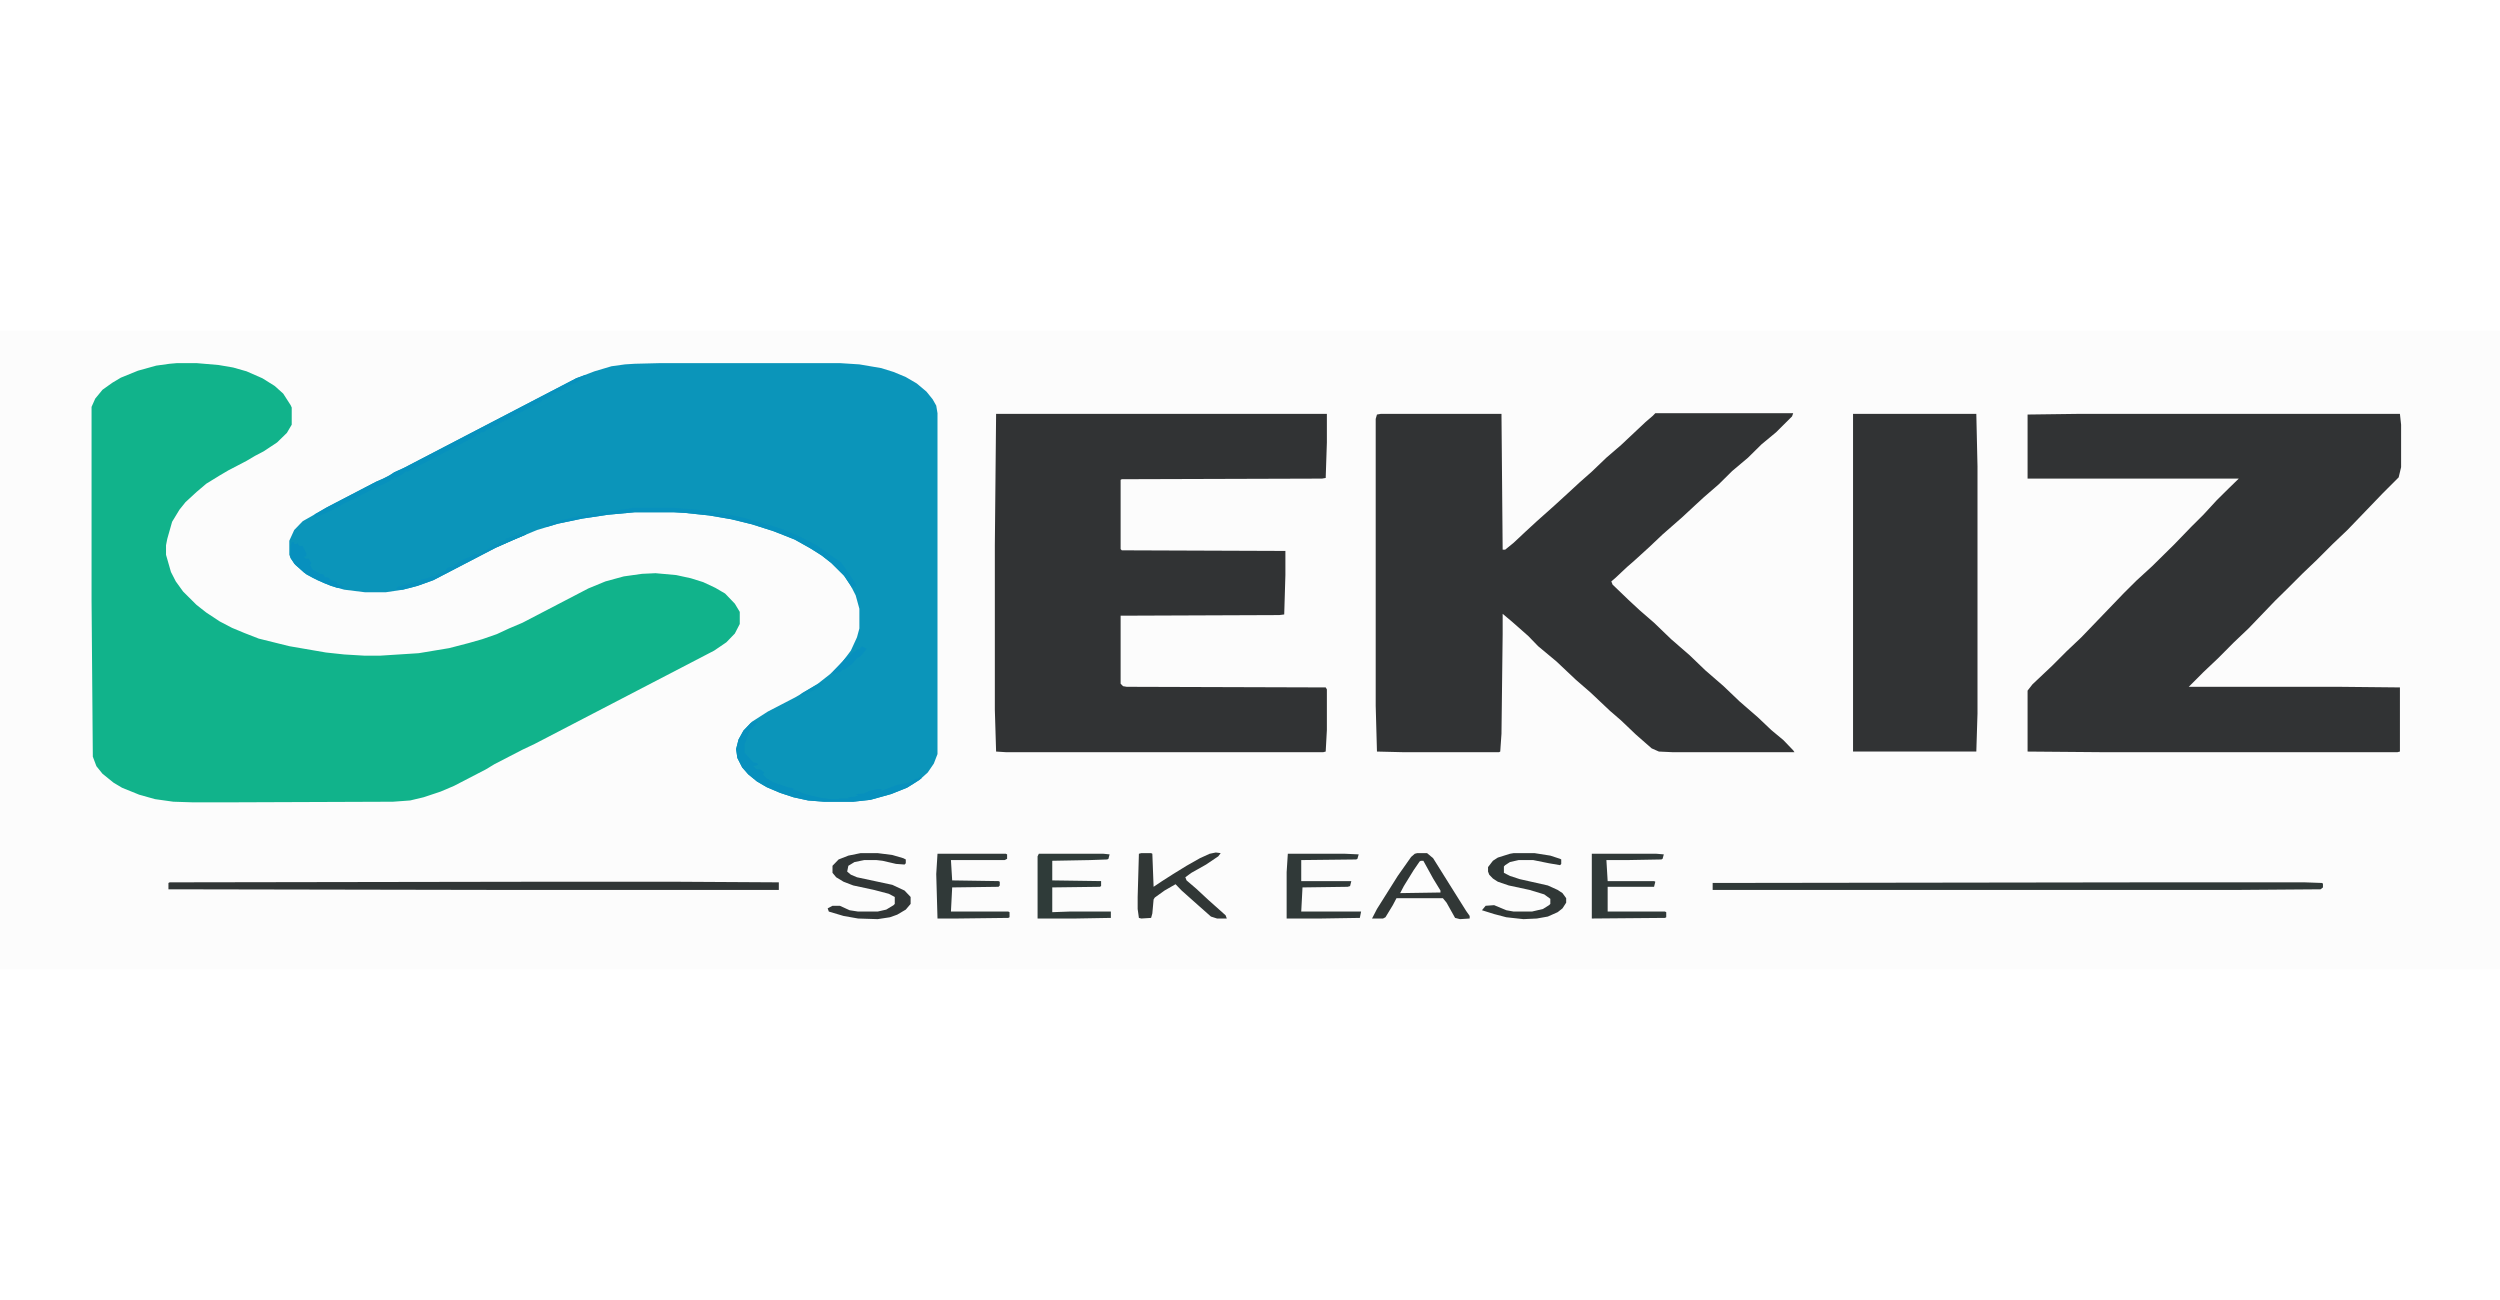
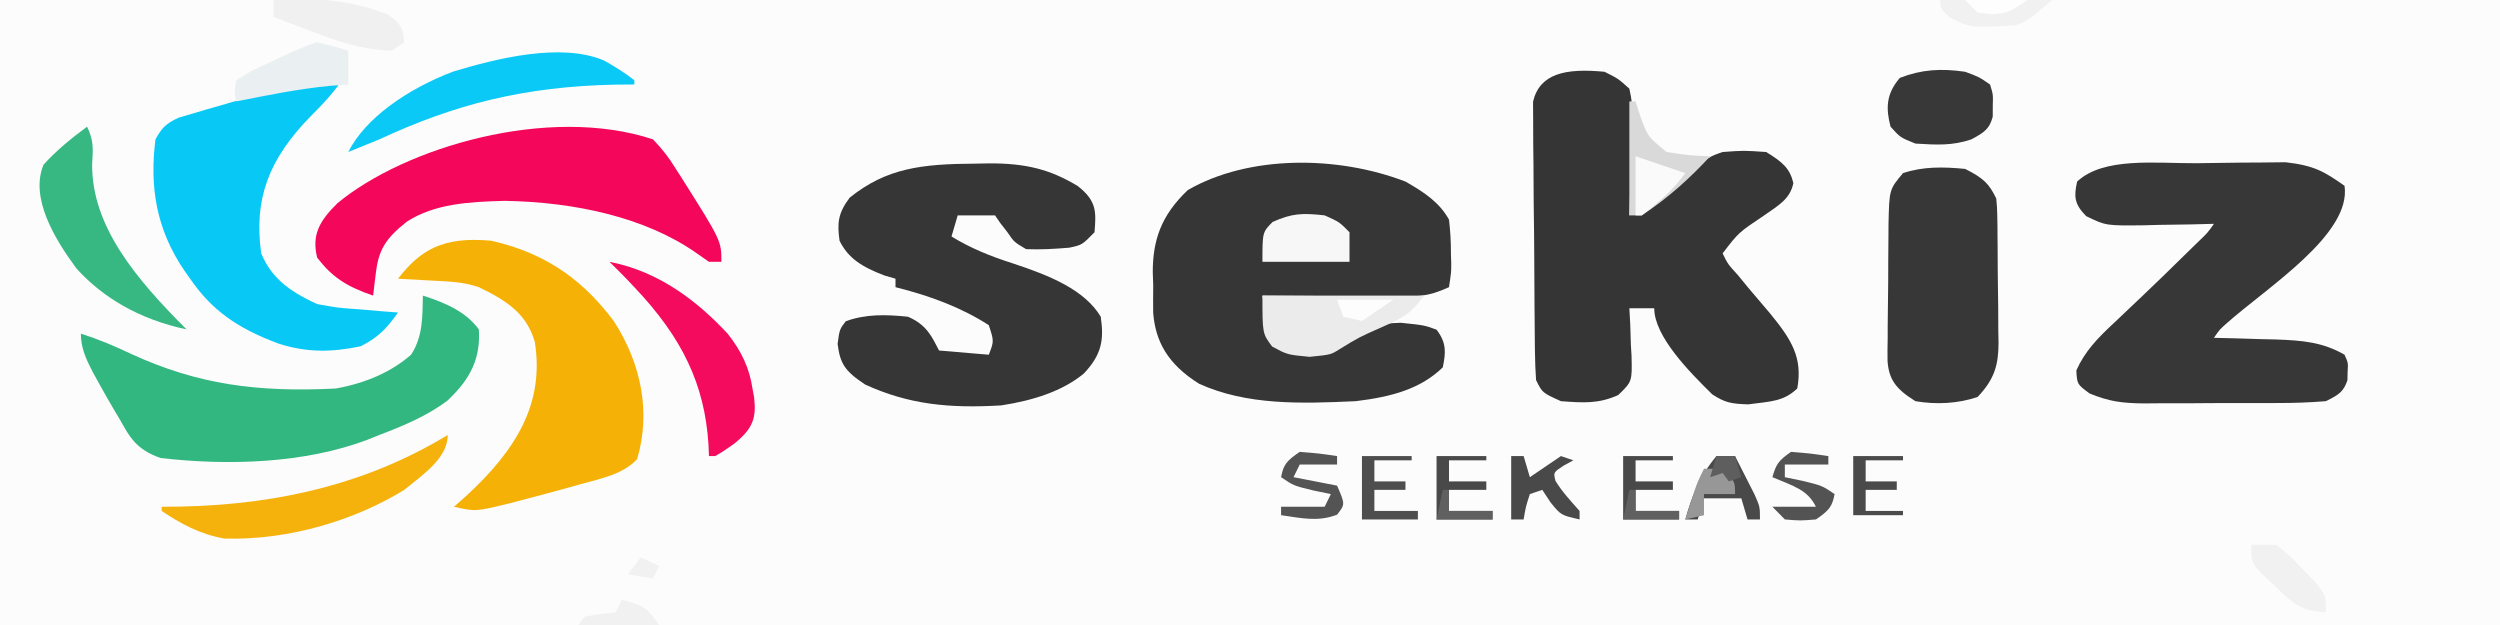
- <svg xmlns="http://www.w3.org/2000/svg" width="125px" height="65px" viewBox="0 0 125 65" version="1.1">
+ <svg xmlns="http://www.w3.org/2000/svg" width="300px" height="75px" viewBox="0 0 300 75" version="1.1">
  <g id="surface1">
-     <path style=" stroke:none;fill-rule:nonzero;fill:rgb(98.824%,98.824%,98.824%);fill-opacity:1;" d="M 0 16.535 L 125 16.535 L 125 48.465 L 0 48.465 Z M 0 16.535 " />
-     <path style=" stroke:none;fill-rule:nonzero;fill:rgb(4.314%,58.431%,72.941%);fill-opacity:1;" d="M 33.02 18.156 L 41.992 18.156 L 42.969 18.219 L 44.066 18.406 L 44.68 18.598 L 45.289 18.852 L 45.836 19.172 L 46.324 19.582 L 46.633 19.965 L 46.812 20.281 L 46.875 20.66 L 46.875 37.703 L 46.691 38.18 L 46.387 38.625 L 45.961 39.008 L 45.348 39.387 L 44.555 39.703 L 43.52 39.992 L 42.664 40.086 L 41.199 40.086 L 40.406 40.023 L 39.672 39.863 L 39 39.641 L 38.328 39.355 L 37.844 39.07 L 37.414 38.719 L 37.109 38.371 L 36.867 37.895 L 36.805 37.453 L 36.926 36.977 L 37.172 36.531 L 37.598 36.086 L 38.391 35.578 L 39.797 34.848 L 40.223 34.594 L 40.895 34.184 L 41.504 33.707 L 42.113 33.102 L 42.543 32.531 L 42.848 31.867 L 42.969 31.422 L 42.969 30.438 L 42.785 29.77 L 42.543 29.293 L 42.176 28.754 L 41.566 28.152 L 41.078 27.77 L 40.527 27.422 L 39.734 26.977 L 38.695 26.566 L 37.598 26.215 L 36.559 25.961 L 35.461 25.773 L 34.242 25.645 L 33.691 25.613 L 31.738 25.613 L 30.395 25.738 L 29.113 25.93 L 27.895 26.184 L 26.855 26.5 L 26 26.852 L 25.207 27.199 L 24.719 27.422 L 21.668 29.008 L 20.875 29.293 L 20.141 29.484 L 19.289 29.613 L 18.25 29.613 L 17.211 29.484 L 16.539 29.293 L 15.867 29.008 L 15.32 28.723 L 14.77 28.246 L 14.527 27.898 L 14.465 27.738 L 14.465 27.039 L 14.711 26.5 L 15.137 26.059 L 15.867 25.645 L 16.297 25.391 L 18.797 24.09 L 19.164 23.93 L 19.469 23.773 L 19.715 23.613 L 20.203 23.391 L 28.809 18.914 L 29.723 18.566 L 30.578 18.312 L 31.25 18.219 L 31.738 18.188 Z M 33.02 18.156 " />
-     <path style=" stroke:none;fill-rule:nonzero;fill:rgb(6.667%,70.196%,54.51%);fill-opacity:1;" d="M 8.852 18.156 L 9.828 18.156 L 10.926 18.25 L 11.656 18.375 L 12.328 18.566 L 13.121 18.914 L 13.734 19.297 L 14.16 19.68 L 14.527 20.25 L 14.586 20.375 L 14.586 21.234 L 14.344 21.645 L 13.855 22.121 L 13.184 22.566 L 12.758 22.789 L 12.328 23.043 L 11.414 23.52 L 10.984 23.773 L 10.316 24.184 L 9.828 24.598 L 9.277 25.105 L 8.973 25.484 L 8.605 26.09 L 8.363 26.945 L 8.301 27.262 L 8.301 27.738 L 8.547 28.598 L 8.789 29.07 L 9.156 29.578 L 9.828 30.246 L 10.316 30.629 L 10.984 31.07 L 11.598 31.391 L 12.207 31.645 L 12.938 31.93 L 14.465 32.309 L 16.297 32.625 L 17.211 32.723 L 18.25 32.785 L 18.98 32.785 L 20.934 32.66 L 22.461 32.406 L 23.438 32.152 L 24.109 31.961 L 24.84 31.707 L 25.453 31.422 L 26.125 31.137 L 29.418 29.422 L 30.273 29.07 L 31.188 28.82 L 32.105 28.691 L 32.777 28.66 L 33.812 28.754 L 34.547 28.914 L 35.156 29.105 L 35.766 29.391 L 36.254 29.676 L 36.742 30.184 L 36.988 30.594 L 36.988 31.199 L 36.742 31.676 L 36.316 32.117 L 35.707 32.531 L 26.734 37.195 L 26.125 37.484 L 24.719 38.211 L 24.293 38.469 L 22.703 39.293 L 22.035 39.578 L 21.18 39.863 L 20.508 40.023 L 19.652 40.086 L 11.414 40.117 L 9.645 40.117 L 8.668 40.086 L 7.75 39.957 L 6.957 39.734 L 6.102 39.387 L 5.676 39.133 L 5.125 38.688 L 4.82 38.309 L 4.641 37.832 L 4.578 30.023 L 4.578 20.344 L 4.762 19.93 L 5.125 19.488 L 5.617 19.137 L 6.043 18.883 L 6.898 18.535 L 7.812 18.281 L 8.484 18.188 Z M 8.852 18.156 " />
-     <path style=" stroke:none;fill-rule:nonzero;fill:rgb(19.216%,20%,20.392%);fill-opacity:1;" d="M 82.766 20.66 L 89.66 20.66 L 89.602 20.82 L 88.805 21.613 L 88.074 22.219 L 87.402 22.883 L 86.609 23.551 L 85.938 24.215 L 85.203 24.852 L 84.719 25.297 L 84.105 25.867 L 83.129 26.723 L 82.457 27.359 L 81.727 28.023 L 81.359 28.344 L 80.75 28.914 L 80.566 29.07 L 80.629 29.23 L 81.422 29.992 L 81.969 30.5 L 82.703 31.137 L 83.559 31.961 L 84.473 32.754 L 85.266 33.516 L 86.18 34.309 L 86.977 35.07 L 87.891 35.863 L 88.562 36.5 L 89.172 37.008 L 89.66 37.516 L 89.723 37.609 L 83.617 37.609 L 82.945 37.578 L 82.582 37.418 L 81.789 36.723 L 81.055 36.023 L 80.504 35.547 L 79.527 34.625 L 78.797 33.992 L 77.82 33.07 L 76.906 32.309 L 76.414 31.801 L 75.621 31.102 L 75.133 30.691 L 75.133 31.707 L 75.074 36.688 L 75.012 37.578 L 74.953 37.609 L 70.129 37.609 L 68.848 37.578 L 68.785 35.293 L 68.785 20.945 L 68.848 20.727 L 69.031 20.695 L 75.074 20.695 L 75.133 27.484 L 75.258 27.484 L 75.684 27.137 L 76.293 26.566 L 76.844 26.059 L 77.699 25.297 L 78.43 24.629 L 78.98 24.121 L 79.59 23.582 L 80.32 22.883 L 81.055 22.25 L 82.273 21.105 L 82.641 20.789 Z M 82.766 20.66 " />
-     <path style=" stroke:none;fill-rule:nonzero;fill:rgb(19.216%,20%,20.392%);fill-opacity:1;" d="M 103.82 20.695 L 119.996 20.695 L 120.055 21.234 L 120.055 23.359 L 119.934 23.867 L 119.141 24.66 L 117.371 26.5 L 116.637 27.199 L 115.844 27.992 L 115.113 28.691 L 114.32 29.484 L 113.77 30.023 L 112.426 31.422 L 111.695 32.117 L 110.902 32.914 L 110.168 33.609 L 109.438 34.34 L 116.945 34.34 L 119.996 34.371 L 119.996 37.578 L 119.875 37.609 L 105.043 37.609 L 101.379 37.578 L 101.379 34.531 L 101.625 34.215 L 102.602 33.293 L 103.332 32.562 L 104.066 31.867 L 106.203 29.645 L 106.812 29.039 L 107.605 28.312 L 108.703 27.23 L 109.559 26.344 L 110.168 25.738 L 110.84 25.008 L 111.449 24.406 L 111.938 23.93 L 101.379 23.93 L 101.379 20.727 Z M 103.82 20.695 " />
-     <path style=" stroke:none;fill-rule:nonzero;fill:rgb(19.216%,20%,20.392%);fill-opacity:1;" d="M 49.805 20.695 L 66.344 20.695 L 66.344 22.121 L 66.285 23.898 L 66.102 23.93 L 56.09 23.961 L 56.031 23.992 L 56.031 27.453 L 56.09 27.516 L 64.27 27.547 L 64.27 28.754 L 64.211 30.723 L 63.965 30.754 L 56.031 30.785 L 56.031 34.184 L 56.152 34.309 L 56.336 34.34 L 66.285 34.371 L 66.344 34.469 L 66.344 36.5 L 66.285 37.578 L 66.164 37.609 L 50.293 37.609 L 49.805 37.578 L 49.742 35.484 L 49.742 27.262 Z M 49.805 20.695 " />
-     <path style=" stroke:none;fill-rule:nonzero;fill:rgb(19.216%,20%,20.392%);fill-opacity:1;" d="M 92.652 20.695 L 98.816 20.695 L 98.875 23.328 L 98.875 35.672 L 98.816 37.578 L 92.652 37.578 Z M 92.652 20.695 " />
-     <path style=" stroke:none;fill-rule:nonzero;fill:rgb(19.216%,21.176%,21.176%);fill-opacity:1;" d="M 27.527 44.086 L 33.629 44.086 L 38.941 44.117 L 38.941 44.496 L 24.902 44.496 L 8.422 44.465 L 8.422 44.148 L 8.484 44.117 Z M 27.527 44.086 " />
-     <path style=" stroke:none;fill-rule:nonzero;fill:rgb(18.824%,22.353%,21.961%);fill-opacity:1;" d="M 107.422 44.117 L 115.234 44.117 L 116.09 44.148 L 116.148 44.18 L 116.148 44.371 L 116.027 44.465 L 111.938 44.496 L 85.633 44.496 L 85.633 44.148 Z M 107.422 44.117 " />
-     <path style=" stroke:none;fill-rule:nonzero;fill:rgb(19.216%,21.569%,21.176%);fill-opacity:1;" d="M 70.863 42.656 L 71.352 42.656 L 71.656 42.91 L 72.57 44.371 L 73.305 45.543 L 73.484 45.797 L 73.484 45.926 L 73 45.957 L 72.754 45.895 L 72.328 45.133 L 72.145 44.91 L 69.824 44.91 L 69.641 45.258 L 69.273 45.863 L 69.152 45.926 L 68.602 45.926 L 68.848 45.449 L 69.887 43.797 L 70.555 42.848 L 70.738 42.688 Z M 70.863 42.656 " />
-     <path style=" stroke:none;fill-rule:nonzero;fill:rgb(19.216%,21.569%,21.176%);fill-opacity:1;" d="M 60.789 42.625 L 61.035 42.656 L 60.914 42.816 L 60.305 43.227 L 59.57 43.641 L 59.266 43.863 L 59.328 44.02 L 59.812 44.434 L 60.426 45.004 L 61.281 45.766 L 61.34 45.926 L 60.852 45.926 L 60.547 45.828 L 59.938 45.289 L 59.082 44.527 L 58.777 44.211 L 58.227 44.527 L 57.738 44.879 L 57.68 44.973 L 57.617 45.672 L 57.555 45.895 L 57.066 45.926 L 56.945 45.895 L 56.883 45.449 L 56.883 44.848 L 56.945 42.688 L 57.066 42.656 L 57.555 42.656 L 57.617 42.688 L 57.68 44.34 L 58.105 44.055 L 58.656 43.703 L 59.328 43.289 L 59.996 42.91 L 60.484 42.688 Z M 60.789 42.625 " />
-     <path style=" stroke:none;fill-rule:nonzero;fill:rgb(18.824%,22.353%,21.961%);fill-opacity:1;" d="M 79.59 42.688 L 82.824 42.688 L 83.191 42.719 L 83.129 42.941 L 83.07 42.973 L 81.359 43.004 L 80.32 43.004 L 80.383 44.055 L 82.703 44.055 L 82.766 44.086 L 82.703 44.34 L 80.383 44.34 L 80.383 45.578 L 83.25 45.578 L 83.312 45.609 L 83.312 45.863 L 83.25 45.895 L 79.59 45.926 Z M 79.59 42.688 " />
-     <path style=" stroke:none;fill-rule:nonzero;fill:rgb(18.824%,22.353%,21.961%);fill-opacity:1;" d="M 64.391 42.688 L 67.262 42.688 L 67.934 42.719 L 67.871 42.941 L 67.809 42.973 L 65.062 43.004 L 65.062 44.055 L 67.566 44.055 L 67.504 44.305 L 67.383 44.34 L 65.125 44.371 L 65.062 45.578 L 68.055 45.578 L 67.992 45.895 L 66.039 45.926 L 64.332 45.926 L 64.332 43.609 Z M 64.391 42.688 " />
-     <path style=" stroke:none;fill-rule:nonzero;fill:rgb(18.431%,23.137%,22.353%);fill-opacity:1;" d="M 51.941 42.688 L 55.176 42.688 L 55.48 42.719 L 55.422 42.941 L 55.359 42.973 L 54.504 43.004 L 52.613 43.039 L 52.613 44.02 L 55.055 44.055 L 55.055 44.305 L 54.992 44.34 L 52.613 44.371 L 52.613 45.609 L 53.469 45.578 L 55.543 45.578 L 55.543 45.895 L 53.773 45.926 L 51.879 45.926 L 51.879 42.816 Z M 51.941 42.688 " />
-     <path style=" stroke:none;fill-rule:nonzero;fill:rgb(18.824%,22.353%,21.961%);fill-opacity:1;" d="M 46.875 42.688 L 50.293 42.688 L 50.355 42.719 L 50.355 42.941 L 50.23 43.004 L 47.547 43.004 L 47.609 44.02 L 49.926 44.055 L 49.988 44.086 L 49.988 44.273 L 49.926 44.34 L 47.609 44.371 L 47.547 45.578 L 50.414 45.578 L 50.477 45.609 L 50.477 45.863 L 50.414 45.895 L 47.852 45.926 L 46.875 45.926 L 46.812 43.703 Z M 46.875 42.688 " />
-     <path style=" stroke:none;fill-rule:nonzero;fill:rgb(18.824%,21.569%,21.176%);fill-opacity:1;" d="M 75.684 42.656 L 76.723 42.656 L 77.516 42.781 L 78.004 42.941 L 78.062 42.973 L 78.062 43.195 L 78.004 43.258 L 77.453 43.164 L 76.66 43.004 L 75.93 43.004 L 75.5 43.102 L 75.258 43.258 L 75.195 43.324 L 75.195 43.641 L 75.5 43.797 L 75.988 43.957 L 77.391 44.273 L 77.883 44.496 L 78.125 44.656 L 78.309 44.91 L 78.309 45.133 L 78.125 45.418 L 77.883 45.609 L 77.391 45.828 L 76.844 45.926 L 76.172 45.957 L 75.316 45.863 L 74.707 45.703 L 74.098 45.512 L 74.281 45.289 L 74.707 45.258 L 75.316 45.512 L 75.684 45.578 L 76.598 45.578 L 77.148 45.449 L 77.453 45.258 L 77.516 45.195 L 77.516 44.941 L 77.211 44.719 L 76.477 44.496 L 75.438 44.273 L 74.891 44.086 L 74.645 43.926 L 74.461 43.734 L 74.402 43.578 L 74.402 43.355 L 74.645 43.039 L 74.891 42.879 L 75.5 42.688 Z M 75.684 42.656 " />
-     <path style=" stroke:none;fill-rule:nonzero;fill:rgb(19.216%,21.176%,21.176%);fill-opacity:1;" d="M 43.031 42.656 L 43.883 42.656 L 44.617 42.75 L 45.164 42.91 L 45.289 42.973 L 45.289 43.164 L 45.227 43.227 L 44.801 43.195 L 44.129 43.039 L 43.824 43.004 L 43.211 43.004 L 42.727 43.102 L 42.418 43.289 L 42.359 43.578 L 42.543 43.734 L 42.848 43.863 L 44.617 44.242 L 45.227 44.527 L 45.531 44.848 L 45.531 45.195 L 45.289 45.48 L 44.859 45.734 L 44.496 45.863 L 43.883 45.957 L 42.906 45.926 L 42.176 45.797 L 41.441 45.578 L 41.383 45.418 L 41.625 45.289 L 41.992 45.289 L 42.48 45.512 L 42.906 45.578 L 43.883 45.578 L 44.312 45.48 L 44.68 45.258 L 44.738 45.195 L 44.738 44.848 L 44.434 44.688 L 43.703 44.496 L 42.664 44.273 L 42.176 44.086 L 41.809 43.863 L 41.625 43.641 L 41.625 43.289 L 41.93 42.973 L 42.418 42.781 Z M 43.031 42.656 " />
-     <path style=" stroke:none;fill-rule:nonzero;fill:rgb(2.745%,56.471%,74.118%);fill-opacity:1;" d="M 37.781 36.055 L 37.902 36.055 L 37.781 36.246 L 37.477 36.531 L 37.293 37.07 L 37.23 37.195 L 37.23 37.641 L 37.66 38.117 L 37.844 38.148 L 37.902 38.246 L 37.66 38.309 L 37.844 38.469 L 38.023 38.469 L 38.207 38.625 L 38.148 38.719 L 38.328 38.91 L 38.637 39.102 L 39.367 39.355 L 39.672 39.418 L 39.672 39.484 L 39.918 39.547 L 40.16 39.672 L 40.527 39.77 L 41.078 39.895 L 41.566 39.957 L 41.93 39.957 L 41.93 39.926 L 42.418 39.926 L 42.418 39.863 L 42.727 39.832 L 42.906 39.77 L 42.785 39.703 L 43.211 39.672 L 43.457 39.547 L 43.883 39.449 L 44.066 39.449 L 44.066 39.547 L 44.801 39.262 L 45.531 39.102 L 45.777 38.941 L 45.898 38.941 L 46.02 38.816 L 46.082 38.91 L 45.656 39.195 L 45.348 39.387 L 44.555 39.703 L 43.52 39.992 L 42.664 40.086 L 41.199 40.086 L 40.406 40.023 L 39.672 39.863 L 39 39.641 L 38.328 39.355 L 37.844 39.07 L 37.414 38.719 L 37.109 38.371 L 36.867 37.895 L 36.805 37.453 L 36.926 36.977 L 37.172 36.531 L 37.535 36.148 Z M 37.781 36.055 " />
-     <path style=" stroke:none;fill-rule:nonzero;fill:rgb(2.745%,56.863%,74.118%);fill-opacity:1;" d="M 29.234 18.758 L 29.359 18.758 L 29.234 18.883 L 28.809 19.137 L 28.441 19.297 L 28.016 19.551 L 27.832 19.582 L 27.832 19.645 L 27.711 19.645 L 27.586 19.773 L 27.281 19.965 L 27.16 19.965 L 27.039 20.09 L 25.574 20.852 L 25.328 21.012 L 25.207 21.012 L 25.207 21.074 L 25.086 21.074 L 25.086 21.137 L 24.965 21.137 L 24.965 21.203 L 24.781 21.297 L 24.656 21.297 L 24.656 21.359 L 24.352 21.488 L 24.172 21.613 L 24.047 21.613 L 23.988 21.711 L 23.863 21.711 L 23.742 21.836 L 20.387 23.582 L 20.266 23.582 L 20.141 23.707 L 19.836 23.867 L 19.715 23.867 L 19.652 23.961 L 19.531 23.961 L 19.531 24.027 L 19.227 24.184 L 18.797 24.375 L 17.699 24.945 L 17.211 25.168 L 16.844 25.391 L 16.723 25.391 L 16.723 25.453 L 16.234 25.676 L 15.93 25.805 L 15.688 25.836 L 15.746 25.707 L 16.418 25.328 L 18.797 24.09 L 19.164 23.93 L 19.469 23.773 L 19.715 23.613 L 20.203 23.391 L 28.809 18.914 Z M 29.234 18.758 " />
-     <path style=" stroke:none;fill-rule:nonzero;fill:rgb(2.745%,56.863%,74.118%);fill-opacity:1;" d="M 31.617 25.391 L 33.691 25.391 L 35.219 25.516 L 36.5 25.738 L 37.23 25.898 L 38.453 26.246 L 39.062 26.438 L 39.918 26.789 L 40.832 27.262 L 41.688 27.867 L 42.055 28.121 L 42.418 28.629 L 42.785 29.199 L 42.785 29.328 L 42.664 29.328 L 42.602 29.391 L 42.234 28.82 L 41.566 28.152 L 41.078 27.77 L 40.527 27.422 L 39.734 26.977 L 38.695 26.566 L 37.598 26.215 L 36.559 25.961 L 35.461 25.773 L 34.242 25.645 L 33.691 25.613 L 31.738 25.613 L 30.395 25.738 L 29.113 25.93 L 27.895 26.184 L 27.344 26.344 L 27.16 26.312 L 27.586 26.121 L 28.562 25.898 L 29.297 25.738 L 31.492 25.422 Z M 31.617 25.391 " />
-     <path style=" stroke:none;fill-rule:nonzero;fill:rgb(99.216%,99.216%,99.216%);fill-opacity:1;" d="M 71.047 43.039 L 71.168 43.039 L 71.656 43.926 L 72.023 44.527 L 72.023 44.625 L 70.008 44.656 L 70.191 44.305 L 70.68 43.512 L 70.984 43.07 Z M 71.047 43.039 " />
-     <path style=" stroke:none;fill-rule:nonzero;fill:rgb(2.745%,56.471%,74.51%);fill-opacity:1;" d="M 14.586 27.105 L 14.711 27.105 L 14.711 27.199 L 14.832 27.199 L 14.891 27.137 L 14.953 27.297 L 15.137 27.297 L 15.32 27.676 L 15.32 27.805 L 15.199 27.836 L 15.258 27.93 L 15.441 27.93 L 15.562 28.152 L 15.504 28.246 L 15.625 28.469 L 15.992 28.691 L 16.176 28.723 L 16.234 28.852 L 16.418 28.883 L 16.539 29.008 L 16.844 29.105 L 16.844 29.199 L 17.09 29.262 L 17.211 29.422 L 16.844 29.391 L 16.234 29.168 L 15.625 28.883 L 15.199 28.629 L 14.711 28.184 L 14.527 27.898 L 14.527 27.297 Z M 14.586 27.105 " />
-     <path style=" stroke:none;fill-rule:nonzero;fill:rgb(3.137%,56.863%,74.118%);fill-opacity:1;" d="M 26.246 26.629 L 26.305 26.723 L 25.633 27.008 L 24.84 27.359 L 21.668 29.008 L 20.875 29.293 L 20.141 29.484 L 19.773 29.484 L 19.898 29.328 L 20.875 29.07 L 20.996 29.07 L 21.059 28.977 L 21.363 28.914 L 21.547 28.82 L 21.789 28.82 L 21.789 28.754 L 22.277 28.531 L 22.34 28.406 L 22.523 28.344 L 22.645 28.344 L 22.766 28.215 L 23.07 28.023 L 23.559 27.805 L 23.742 27.707 L 24.047 27.676 L 24.172 27.547 L 24.293 27.516 L 24.656 27.297 L 24.781 27.199 L 24.902 27.199 L 24.965 27.105 L 25.148 27.039 L 25.328 27.039 L 25.27 26.945 L 25.941 26.723 L 26 26.66 Z M 26.246 26.629 " />
-     <path style=" stroke:none;fill-rule:nonzero;fill:rgb(2.745%,56.471%,74.51%);fill-opacity:1;" d="M 43.09 32.309 L 43.336 32.438 L 43.031 32.816 L 42.848 32.914 L 42.602 33.199 L 42.234 33.484 L 42.113 33.484 L 42.055 33.578 L 41.625 33.707 L 41.688 33.547 L 42.297 32.883 L 42.543 32.723 L 42.664 32.594 L 42.785 32.562 L 42.848 32.469 L 42.969 32.469 Z M 43.09 32.309 " />
-     <path style=" stroke:none;fill-rule:nonzero;fill:rgb(3.137%,57.255%,73.333%);fill-opacity:1;" d="M 26.246 26.629 L 26.305 26.723 L 25.633 27.008 L 24.902 27.328 L 24.781 27.199 L 24.902 27.199 L 24.965 27.105 L 25.148 27.039 L 25.328 27.039 L 25.27 26.945 L 25.941 26.723 L 26 26.66 Z M 26.246 26.629 " />
-     <path style=" stroke:none;fill-rule:nonzero;fill:rgb(3.137%,57.255%,72.941%);fill-opacity:1;" d="M 41.078 34.117 L 41.199 34.148 L 40.895 34.406 L 40.223 34.754 L 39.977 34.785 L 40.102 34.656 L 40.711 34.309 L 41.016 34.148 Z M 41.078 34.117 " />
+     <path style=" stroke:none;fill-rule:nonzero;fill:rgb(98.824%,98.824%,98.824%);fill-opacity:1;" d="M 0 0 C 99 0 198 0 300 0 C 300 24.75 300 49.5 300 75 C 201 75 102 75 0 75 C 0 50.25 0 25.5 0 0 Z M 0 0 " />
+     <path style=" stroke:none;fill-rule:nonzero;fill:rgb(20.784%,20.784%,20.784%);fill-opacity:1;" d="M 192.539 8.613 C 194.176 9.426 194.176 9.426 195.523 10.641 C 195.859 12.266 195.859 12.266 195.812 14.164 C 195.809 14.5 195.805 14.836 195.801 15.18 C 195.785 16.242 195.746 17.305 195.707 18.371 C 195.695 19.094 195.68 19.816 195.668 20.539 C 195.637 22.309 195.582 24.078 195.523 25.844 C 198.219 24.418 200.301 23.035 202.379 21.188 C 205.07 18.801 205.07 18.801 206.715 18.242 C 209.234 18.055 209.234 18.055 211.941 18.242 C 213.891 19.434 214.793 20.203 215.203 21.973 C 214.816 23.832 213.574 24.551 211.66 25.875 C 208.633 27.898 208.633 27.898 206.715 30.406 C 207.34 31.691 207.34 31.691 208.531 32.992 C 208.938 33.492 209.348 33.988 209.77 34.504 C 210.648 35.543 211.531 36.578 212.414 37.617 C 215.031 40.812 216.336 42.949 215.672 46.621 C 214 48.184 212.594 48.152 209.793 48.523 C 207.73 48.461 206.961 48.305 205.465 47.316 C 202.707 44.609 198.508 40.352 198.508 36.992 C 197.523 36.992 196.539 36.992 195.523 36.992 C 195.559 37.629 195.59 38.262 195.629 38.918 C 195.656 39.754 195.684 40.59 195.707 41.426 C 195.746 42.055 195.746 42.055 195.785 42.695 C 195.859 45.789 195.859 45.789 194.184 47.41 C 191.816 48.461 190.082 48.348 187.312 48.141 C 185.074 47.129 185.074 47.129 184.328 45.609 C 184.246 44.492 184.211 43.375 184.195 42.258 C 184.191 41.918 184.188 41.582 184.18 41.234 C 184.168 40.117 184.156 39 184.152 37.883 C 184.148 37.5 184.145 37.117 184.141 36.727 C 184.125 34.707 184.113 32.684 184.109 30.664 C 184.102 28.578 184.074 26.492 184.043 24.406 C 184.023 22.801 184.02 21.199 184.016 19.594 C 184.012 18.824 184.004 18.055 183.988 17.285 C 183.973 16.211 183.973 15.133 183.977 14.059 C 183.973 13.445 183.969 12.832 183.965 12.203 C 184.758 8.809 187.875 8.164 192.539 8.613 Z M 192.539 8.613 " />
+     <path style=" stroke:none;fill-rule:nonzero;fill:rgb(21.176%,21.176%,21.176%);fill-opacity:1;" d="M 168.656 21.789 C 171.07 23.156 172.766 24.359 173.879 26.352 C 174.043 27.746 174.121 29.074 174.113 30.469 C 174.125 30.836 174.137 31.207 174.148 31.586 C 174.152 32.656 174.152 32.656 173.879 34.461 C 171.238 35.656 170.141 35.594 167.016 35.57 C 166.113 35.57 165.211 35.566 164.281 35.562 C 162.871 35.551 162.871 35.551 161.426 35.535 C 160.477 35.531 159.527 35.527 158.547 35.523 C 156.195 35.512 153.844 35.492 151.492 35.473 C 151.594 36.207 151.703 36.938 151.812 37.672 C 151.871 38.082 151.934 38.488 151.992 38.91 C 152.316 40.398 152.699 41.137 154.477 42.062 C 156.961 42.484 156.961 42.484 159.703 42.062 C 161.027 41.383 161.027 41.383 162.266 40.539 C 164.215 39.277 165.379 38.785 168.098 38.734 C 170.895 39.02 170.895 39.02 172.387 39.559 C 173.609 41.164 173.496 42.316 173.133 44.086 C 170.484 46.645 167.09 47.609 162.688 48.141 C 156.051 48.449 149.609 48.641 143.891 46.051 C 140.129 43.695 138.66 40.988 138.383 37.551 C 138.367 36.457 138.371 35.363 138.387 34.27 C 138.367 33.727 138.352 33.184 138.332 32.621 C 138.344 28.883 139.285 25.887 142.539 22.805 C 149.859 18.586 160.492 18.648 168.656 21.789 Z M 168.656 21.789 " />
+     <path style=" stroke:none;fill-rule:nonzero;fill:rgb(21.176%,21.176%,21.176%);fill-opacity:1;" d="M 117.07 19.637 C 117.59 19.625 118.109 19.617 118.641 19.605 C 123.09 19.582 126.031 20.328 129.336 22.328 C 131.664 24.145 131.527 25.5 131.344 27.871 C 129.852 29.391 129.852 29.391 128.316 29.723 C 126.551 29.867 124.91 29.973 123.133 29.898 C 121.688 29.043 121.688 29.043 120.895 27.871 C 120.602 27.496 120.312 27.117 120.008 26.73 C 119.809 26.438 119.609 26.145 119.402 25.844 C 117.926 25.844 116.449 25.844 114.926 25.844 C 114.68 26.68 114.434 27.516 114.18 28.379 C 116.477 29.781 118.773 30.723 121.547 31.609 C 126.008 33.078 130.156 34.781 132.09 38.008 C 132.484 40.723 132.25 42.52 130.051 44.832 C 127.488 46.941 124.004 48.055 120.148 48.648 C 113.887 49.02 109.055 48.539 103.824 46.148 C 101.348 44.512 100.816 43.621 100.512 41.27 C 100.746 39.527 100.746 39.527 101.492 38.547 C 103.906 37.676 106.289 37.73 108.957 38.008 C 111.211 38.977 111.82 40.387 112.688 42.062 C 114.656 42.227 116.625 42.395 118.656 42.566 C 119.285 40.945 119.285 40.945 118.656 39.02 C 115.41 36.922 111.648 35.508 107.461 34.461 C 107.461 34.125 107.461 33.789 107.461 33.445 C 107.031 33.32 106.602 33.195 106.156 33.066 C 103.367 32.016 101.758 30.945 100.746 28.887 C 100.457 26.793 100.539 25.613 101.957 23.723 C 106.375 20.172 110.562 19.668 117.07 19.637 Z M 117.07 19.637 " />
+     <path style=" stroke:none;fill-rule:nonzero;fill:rgb(21.569%,21.569%,21.569%);fill-opacity:1;" d="M 263.539 19.586 C 264.613 19.578 265.691 19.562 266.766 19.543 C 268.328 19.516 269.887 19.504 271.445 19.5 C 272.379 19.488 273.309 19.477 274.27 19.469 C 277.727 19.863 278.926 20.594 281.344 22.297 C 282.195 28.09 272.152 34.414 267.242 38.758 C 266.359 39.539 266.359 39.539 265.672 40.539 C 266.492 40.559 267.309 40.578 268.152 40.598 C 269.238 40.633 270.324 40.664 271.41 40.699 C 272.215 40.715 272.215 40.715 273.039 40.734 C 276.332 40.848 278.73 41.062 281.344 42.566 C 281.785 43.551 281.785 43.551 281.715 44.594 C 281.707 44.941 281.699 45.285 281.691 45.641 C 281.219 46.969 280.754 47.336 279.105 48.141 C 277.113 48.301 275.297 48.367 273.305 48.363 C 272.734 48.363 272.168 48.367 271.582 48.371 C 270.383 48.371 269.184 48.371 267.98 48.367 C 266.148 48.363 264.32 48.379 262.488 48.395 C 261.32 48.395 260.152 48.395 258.984 48.395 C 258.168 48.402 258.168 48.402 257.332 48.41 C 254.637 48.387 253.07 48.176 250.75 47.215 C 249.254 46.113 249.254 46.113 249.16 44.457 C 250.172 42.18 251.676 40.602 253.73 38.703 C 254.098 38.355 254.461 38.008 254.84 37.648 C 255.59 36.93 256.344 36.219 257.102 35.504 C 258.773 33.926 260.402 32.324 262.035 30.723 C 262.574 30.195 263.113 29.668 263.672 29.125 C 264.914 27.941 264.914 27.941 265.672 26.859 C 264.27 26.895 264.27 26.895 262.84 26.93 C 261.605 26.949 260.375 26.969 259.141 26.984 C 258.527 27 257.91 27.02 257.277 27.035 C 252.707 27.086 252.707 27.086 250.336 25.934 C 248.879 24.449 248.871 23.539 249.254 21.789 C 252.43 18.812 258.691 19.613 263.539 19.586 Z M 263.539 19.586 " />
+     <path style=" stroke:none;fill-rule:nonzero;fill:rgb(3.137%,78.824%,96.471%);fill-opacity:1;" d="M 41.043 9.629 C 39.988 11.145 38.762 12.492 37.359 13.871 C 32.121 19.18 30.457 24.023 31.344 30.406 C 32.52 33.211 34.484 34.855 38.059 36.488 C 40.547 36.941 40.547 36.941 43.145 37.121 C 44.012 37.195 44.879 37.273 45.77 37.348 C 46.426 37.398 47.086 37.449 47.762 37.5 C 46.539 39.215 45.574 40.398 43.285 41.555 C 39.762 42.293 36.793 42.312 33.441 41.238 C 28.344 39.352 25.398 37.133 22.949 33.637 C 22.691 33.277 22.434 32.914 22.172 32.543 C 18.691 27.477 17.945 22.293 18.656 16.723 C 19.344 15.477 19.816 14.844 21.469 14.109 C 22.25 13.879 22.25 13.879 23.051 13.648 C 23.629 13.477 24.207 13.305 24.801 13.125 C 25.707 12.867 25.707 12.867 26.633 12.605 C 27.223 12.43 27.812 12.254 28.422 12.074 C 36.773 9.629 36.773 9.629 41.043 9.629 Z M 41.043 9.629 " />
+     <path style=" stroke:none;fill-rule:nonzero;fill:rgb(19.608%,71.765%,50.196%);fill-opacity:1;" d="M 50.746 35.473 C 53.699 36.414 55.969 37.5 57.461 39.527 C 57.676 42.883 56.559 45.426 53.633 48.125 C 51.266 49.875 48.562 51.043 45.523 52.195 C 45.027 52.395 44.535 52.594 44.027 52.797 C 36.574 55.586 27.539 55.918 19.262 54.961 C 16.305 53.922 15.547 52.406 14.414 50.391 C 14.191 50.023 13.973 49.66 13.746 49.281 C 13.125 48.23 12.527 47.176 11.941 46.113 C 11.668 45.621 11.395 45.129 11.113 44.617 C 10.297 43.039 9.703 41.715 9.703 40.035 C 11.898 40.738 13.828 41.559 15.812 42.504 C 23.703 46.121 30.852 47.102 40.297 46.621 C 43.922 45.973 47.016 44.602 49.328 42.562 C 50.793 40.359 50.684 37.855 50.746 35.473 Z M 50.746 35.473 " />
+     <path style=" stroke:none;fill-rule:nonzero;fill:rgb(95.686%,2.353%,35.686%);fill-opacity:1;" d="M 78.359 16.723 C 79.5 17.922 80.277 18.91 81.062 20.207 C 81.281 20.543 81.5 20.883 81.723 21.23 C 86.566 28.898 86.566 28.898 86.566 31.418 C 86.074 31.418 85.582 31.418 85.074 31.418 C 84.551 31.055 84.027 30.688 83.488 30.309 C 77.453 26.117 69.113 24.25 60.586 24.102 C 56.207 24.215 52.18 24.453 48.836 26.586 C 46.191 28.668 45.426 30.062 45.102 32.75 C 45.039 33.258 44.977 33.766 44.914 34.289 C 44.867 34.68 44.824 35.07 44.777 35.473 C 41.461 34.348 39.77 33.148 38.059 30.914 C 37.398 28.227 38.285 26.555 40.496 24.383 C 48.582 17.68 65.797 12.566 78.359 16.723 Z M 78.359 16.723 " />
+     <path style=" stroke:none;fill-rule:nonzero;fill:rgb(96.078%,69.412%,2.353%);fill-opacity:1;" d="M 58.957 28.887 C 66.07 30.496 70.355 34.129 73.664 38.543 C 76.992 43.699 78.105 49.539 76.457 55.094 C 74.828 56.832 72.453 57.359 69.73 58.086 C 68.922 58.312 68.922 58.312 68.098 58.543 C 66.551 58.973 64.992 59.387 63.434 59.797 C 62.707 59.988 61.977 60.18 61.23 60.379 C 57.07 61.398 57.07 61.398 54.477 60.812 C 54.93 60.41 55.379 60.012 55.844 59.602 C 62.082 53.898 65.324 48.301 64.18 41.047 C 63.273 37.906 61.223 36.254 57.461 34.461 C 55.547 33.809 53.906 33.785 51.773 33.668 C 51.023 33.625 50.277 33.582 49.504 33.539 C 48.641 33.492 48.641 33.492 47.762 33.445 C 50.414 30.035 53.09 28.344 58.957 28.887 Z M 58.957 28.887 " />
+     <path style=" stroke:none;fill-rule:nonzero;fill:rgb(21.569%,21.569%,21.569%);fill-opacity:1;" d="M 235.82 20.27 C 238.035 21.391 238.68 22.035 239.551 23.816 C 239.625 24.492 239.664 25.172 239.672 25.848 C 239.68 26.254 239.688 26.66 239.695 27.078 C 239.699 27.516 239.699 27.953 239.703 28.402 C 239.707 28.855 239.711 29.309 239.715 29.773 C 239.723 30.73 239.73 31.688 239.73 32.641 C 239.738 34.102 239.762 35.559 239.785 37.016 C 239.789 37.945 239.793 38.875 239.797 39.805 C 239.805 40.238 239.816 40.676 239.824 41.121 C 239.812 43.668 239.418 45.434 237.312 47.637 C 234.977 48.43 232.363 48.574 229.852 48.141 C 227.43 46.645 226.664 45.477 226.504 43.312 C 226.492 42.398 226.5 41.484 226.523 40.57 C 226.523 40.086 226.523 39.602 226.523 39.102 C 226.527 38.078 226.539 37.055 226.559 36.031 C 226.586 34.465 226.59 32.902 226.59 31.336 C 226.598 30.34 226.605 29.344 226.613 28.348 C 226.617 27.879 226.617 27.414 226.621 26.934 C 226.711 22.742 226.711 22.742 228.359 20.777 C 230.742 19.969 233.234 20.012 235.82 20.27 Z M 235.82 20.27 " />
+     <path style=" stroke:none;fill-rule:nonzero;fill:rgb(21.569%,72.157%,51.373%);fill-opacity:1;" d="M 10.449 15.203 C 11.266 16.867 11.172 17.953 11.055 19.699 C 11.004 27.18 16.344 33.488 22.387 39.527 C 16.645 38.309 12.312 35.672 9.195 32.242 C 6.578 28.715 3.566 23.75 5.223 19.762 C 6.742 18.094 8.484 16.641 10.449 15.203 Z M 10.449 15.203 " />
+     <path style=" stroke:none;fill-rule:nonzero;fill:rgb(96.078%,69.804%,4.706%);fill-opacity:1;" d="M 53.73 52.195 C 53.73 54.883 50.988 56.793 48.508 58.785 C 42.789 62.324 34.828 64.855 26.949 64.629 C 23.926 64.109 21.598 62.785 19.402 61.316 C 19.402 61.148 19.402 60.984 19.402 60.812 C 20.516 60.801 20.516 60.801 21.648 60.789 C 33.957 60.547 44.496 57.805 53.73 52.195 Z M 53.73 52.195 " />
+     <path style=" stroke:none;fill-rule:nonzero;fill:rgb(95.686%,4.314%,36.471%);fill-opacity:1;" d="M 73.133 31.418 C 79.328 32.602 83.992 36.469 87.312 40.035 C 88.992 42.145 89.945 44.23 90.297 46.621 C 90.363 46.977 90.43 47.332 90.496 47.699 C 90.758 50.09 90.422 51.383 88.105 53.242 C 86.875 54.113 86.875 54.113 85.82 54.73 C 85.574 54.73 85.328 54.73 85.074 54.73 C 85.047 54.02 85.047 54.02 85.016 53.297 C 84.547 46.129 81.891 40.543 76.121 34.461 C 75.625 33.938 75.625 33.938 75.121 33.406 C 74.473 32.734 73.805 32.074 73.133 31.418 Z M 73.133 31.418 " />
+     <path style=" stroke:none;fill-rule:nonzero;fill:rgb(3.922%,78.824%,96.471%);fill-opacity:1;" d="M 72.473 7.254 C 73.797 8 74.996 8.742 76.121 9.629 C 76.121 9.797 76.121 9.961 76.121 10.137 C 75.379 10.141 74.637 10.148 73.875 10.156 C 62.949 10.371 54.559 12.512 45.523 16.723 C 44.285 17.234 43.043 17.742 41.793 18.242 C 43.816 14.188 48.887 10.68 54.359 8.594 C 59.48 7.047 67.277 5.062 72.473 7.254 Z M 72.473 7.254 " />
+     <path style=" stroke:none;fill-rule:nonzero;fill:rgb(92.157%,92.157%,92.157%);fill-opacity:1;" d="M 151.492 35.473 C 157.895 35.473 164.297 35.473 170.895 35.473 C 169.34 37.59 168.523 38.055 165.719 39.305 C 163.074 40.477 163.074 40.477 160.746 41.902 C 159.703 42.566 159.703 42.566 157.137 42.82 C 154.477 42.566 154.477 42.566 152.66 41.586 C 151.492 40.035 151.492 40.035 151.492 35.473 Z M 151.492 35.473 " />
+     <path style=" stroke:none;fill-rule:nonzero;fill:rgb(21.961%,21.961%,21.961%);fill-opacity:1;" d="M 235.82 8.613 C 237.48 9.23 237.48 9.23 238.805 10.137 C 239.176 11.34 239.176 11.34 239.133 12.668 C 239.133 13.109 239.129 13.547 239.129 14 C 238.75 15.414 238.211 15.848 236.566 16.723 C 234.262 17.508 232.391 17.379 229.852 17.23 C 228.031 16.5 228.031 16.5 226.867 15.203 C 226.293 13.02 226.316 11.277 227.984 9.344 C 230.559 8.34 232.918 8.188 235.82 8.613 Z M 235.82 8.613 " />
+     <path style=" stroke:none;fill-rule:nonzero;fill:rgb(94.118%,94.118%,94.118%);fill-opacity:1;" d="M 32.836 0 C 38.109 -0.301 41.863 -0.035 46.508 1.73 C 48.16 2.789 48.387 3.543 48.508 5.066 C 48.016 5.402 47.523 5.738 47.016 6.082 C 43.301 5.938 40.613 4.992 37.406 3.77 C 36.547 3.445 35.688 3.121 34.801 2.785 C 34.152 2.535 33.504 2.285 32.836 2.027 C 32.836 1.359 32.836 0.688 32.836 0 Z M 32.836 0 " />
+     <path style=" stroke:none;fill-rule:nonzero;fill:rgb(85.098%,85.098%,85.098%);fill-opacity:1;" d="M 195.523 12.164 C 195.77 12.164 196.016 12.164 196.27 12.164 C 196.469 12.789 196.668 13.418 196.875 14.062 C 197.754 16.414 197.754 16.414 200 18.242 C 202.691 18.656 202.691 18.656 205.223 18.75 C 202.867 21.312 200.215 23.734 197.016 25.844 C 196.523 25.844 196.031 25.844 195.523 25.844 C 195.523 21.328 195.523 16.812 195.523 12.164 Z M 195.523 12.164 " />
+     <path style=" stroke:none;fill-rule:nonzero;fill:rgb(96.863%,96.863%,96.863%);fill-opacity:1;" d="M 158.957 25.844 C 160.727 26.637 160.727 26.637 161.941 27.871 C 161.941 29.043 161.941 30.211 161.941 31.418 C 158.492 31.418 155.043 31.418 151.492 31.418 C 151.492 27.871 151.492 27.871 152.707 26.637 C 155.012 25.605 156.242 25.539 158.957 25.844 Z M 158.957 25.844 " />
+     <path style=" stroke:none;fill-rule:nonzero;fill:rgb(91.765%,93.725%,94.51%);fill-opacity:1;" d="M 38.059 5.066 C 40.02 5.543 40.02 5.543 41.793 6.082 C 41.793 7.434 41.793 8.785 41.793 10.137 C 41.098 10.188 40.406 10.238 39.691 10.293 C 35.824 10.66 32.105 11.43 28.359 12.164 C 28.109 11.031 28.109 11.031 28.359 9.629 C 30.102 8.512 30.102 8.512 32.371 7.477 C 33.484 6.953 33.484 6.953 34.625 6.422 C 36.566 5.574 36.566 5.574 38.059 5.066 Z M 38.059 5.066 " />
+     <path style=" stroke:none;fill-rule:nonzero;fill:rgb(28.627%,28.627%,28.627%);fill-opacity:1;" d="M 205.969 54.73 C 206.707 54.73 207.449 54.73 208.207 54.73 C 208.711 55.711 209.207 56.691 209.703 57.676 C 210.117 58.496 210.117 58.496 210.543 59.332 C 211.195 60.812 211.195 60.812 211.195 62.332 C 210.703 62.332 210.207 62.332 209.703 62.332 C 209.457 61.496 209.207 60.66 208.957 59.797 C 207.477 59.797 206 59.797 204.477 59.797 C 204.23 60.633 203.984 61.469 203.73 62.332 C 203.238 62.332 202.746 62.332 202.238 62.332 C 203.008 59.57 203.914 57.203 205.969 54.73 Z M 205.969 54.73 " />
+     <path style=" stroke:none;fill-rule:nonzero;fill:rgb(94.51%,94.51%,94.51%);fill-opacity:1;" d="M 232.836 0 C 237.27 0 241.703 0 246.27 0 C 243.285 2.535 243.285 2.535 241.793 3.039 C 236.402 3.336 236.402 3.336 233.957 2.09 C 232.836 1.012 232.836 1.012 232.836 0 Z M 232.836 0 " />
+     <path style=" stroke:none;fill-rule:nonzero;fill:rgb(94.51%,94.51%,94.51%);fill-opacity:1;" d="M 270.148 65.371 C 271.133 65.371 272.121 65.371 273.133 65.371 C 274.73 66.629 274.73 66.629 276.305 68.285 C 276.832 68.828 277.359 69.367 277.902 69.926 C 279.105 71.453 279.105 71.453 279.105 73.48 C 276.781 73.328 276.121 72.977 274.523 71.773 C 274.004 71.281 273.484 70.789 272.949 70.281 C 272.422 69.793 271.895 69.301 271.352 68.797 C 270.148 67.398 270.148 67.398 270.148 65.371 Z M 270.148 65.371 " />
+     <path style=" stroke:none;fill-rule:nonzero;fill:rgb(28.627%,28.627%,28.627%);fill-opacity:1;" d="M 181.344 54.73 C 181.836 54.73 182.328 54.73 182.836 54.73 C 183.082 55.566 183.328 56.402 183.582 57.262 C 184.812 56.426 186.043 55.59 187.312 54.73 C 187.805 54.898 188.297 55.062 188.805 55.238 C 188.422 55.445 188.035 55.656 187.641 55.871 C 186.398 56.688 186.398 56.688 186.66 57.707 C 187.441 58.996 188.492 60.125 189.551 61.316 C 189.551 61.652 189.551 61.988 189.551 62.332 C 187.312 61.824 187.312 61.824 186.055 60.273 C 185.73 59.781 185.406 59.289 185.074 58.785 C 184.336 59.035 184.336 59.035 183.582 59.289 C 183.09 60.824 183.09 60.824 182.836 62.332 C 182.344 62.332 181.852 62.332 181.344 62.332 C 181.344 59.824 181.344 57.312 181.344 54.73 Z M 181.344 54.73 " />
+     <path style=" stroke:none;fill-rule:nonzero;fill:rgb(28.627%,28.627%,28.627%);fill-opacity:1;" d="M 194.777 54.73 C 196.746 54.73 198.715 54.73 200.746 54.73 C 200.746 54.898 200.746 55.062 200.746 55.238 C 199.27 55.238 197.793 55.238 196.27 55.238 C 196.27 56.074 196.27 56.91 196.27 57.77 C 197.746 57.77 199.223 57.77 200.746 57.77 C 200.746 58.105 200.746 58.438 200.746 58.785 C 199.27 58.785 197.793 58.785 196.27 58.785 C 196.27 59.621 196.27 60.457 196.27 61.316 C 197.992 61.316 199.715 61.316 201.492 61.316 C 201.492 61.652 201.492 61.988 201.492 62.332 C 199.277 62.332 197.059 62.332 194.777 62.332 C 194.777 59.824 194.777 57.312 194.777 54.73 Z M 194.777 54.73 " />
+     <path style=" stroke:none;fill-rule:nonzero;fill:rgb(28.627%,28.627%,28.627%);fill-opacity:1;" d="M 172.387 54.73 C 174.359 54.73 176.328 54.73 178.359 54.73 C 178.359 54.898 178.359 55.062 178.359 55.238 C 176.879 55.238 175.402 55.238 173.879 55.238 C 173.879 56.074 173.879 56.91 173.879 57.77 C 175.359 57.77 176.836 57.77 178.359 57.77 C 178.359 58.105 178.359 58.438 178.359 58.785 C 176.879 58.785 175.402 58.785 173.879 58.785 C 173.879 59.621 173.879 60.457 173.879 61.316 C 175.605 61.316 177.328 61.316 179.105 61.316 C 179.105 61.652 179.105 61.988 179.105 62.332 C 176.887 62.332 174.672 62.332 172.387 62.332 C 172.387 59.824 172.387 57.312 172.387 54.73 Z M 172.387 54.73 " />
+     <path style=" stroke:none;fill-rule:nonzero;fill:rgb(32.941%,32.941%,32.941%);fill-opacity:1;" d="M 155.969 54.223 C 158.301 54.414 158.301 54.414 160.449 54.73 C 160.449 55.062 160.449 55.398 160.449 55.742 C 158.969 55.742 157.492 55.742 155.969 55.742 C 155.723 56.246 155.477 56.746 155.223 57.262 C 156.949 57.598 158.672 57.934 160.449 58.277 C 161.426 60.516 161.426 60.516 160.449 61.762 C 158.133 62.645 156.25 62.18 153.73 61.824 C 153.73 61.488 153.73 61.156 153.73 60.812 C 155.457 60.812 157.18 60.812 158.957 60.812 C 159.203 60.309 159.449 59.809 159.703 59.289 C 158.992 59.145 158.285 58.996 157.555 58.848 C 155.223 58.277 155.223 58.277 153.73 57.262 C 154.004 55.777 154.375 55.305 155.969 54.223 Z M 155.969 54.223 " />
+     <path style=" stroke:none;fill-rule:nonzero;fill:rgb(98.039%,98.039%,98.039%);fill-opacity:1;" d="M 196.27 18.75 C 199.223 19.754 199.223 19.754 202.238 20.777 C 200.727 22.832 199.238 24.141 197.016 25.844 C 196.77 25.844 196.523 25.844 196.27 25.844 C 196.27 23.504 196.27 21.164 196.27 18.75 Z M 196.27 18.75 " />
+     <path style=" stroke:none;fill-rule:nonzero;fill:rgb(32.549%,32.549%,32.549%);fill-opacity:1;" d="M 214.926 54.223 C 217.258 54.414 217.258 54.414 219.402 54.73 C 219.402 55.062 219.402 55.398 219.402 55.742 C 217.68 55.742 215.957 55.742 214.18 55.742 C 214.18 56.246 214.18 56.746 214.18 57.262 C 214.887 57.41 215.594 57.555 216.324 57.707 C 218.656 58.277 218.656 58.277 220.148 59.289 C 219.875 60.777 219.504 61.25 217.91 62.332 C 216.043 62.488 216.043 62.488 214.18 62.332 C 213.688 61.828 213.195 61.328 212.688 60.812 C 214.41 60.812 216.133 60.812 217.91 60.812 C 216.914 58.785 215.301 58.359 212.688 57.262 C 213.113 55.809 213.328 55.309 214.926 54.223 Z M 214.926 54.223 " />
+     <path style=" stroke:none;fill-rule:nonzero;fill:rgb(30.588%,30.588%,30.588%);fill-opacity:1;" d="M 163.434 54.73 C 165.402 54.73 167.375 54.73 169.402 54.73 C 169.402 54.898 169.402 55.062 169.402 55.238 C 167.926 55.238 166.449 55.238 164.926 55.238 C 164.926 56.074 164.926 56.91 164.926 57.77 C 166.156 57.77 167.387 57.77 168.656 57.77 C 168.656 58.105 168.656 58.438 168.656 58.785 C 167.426 58.785 166.195 58.785 164.926 58.785 C 164.926 59.621 164.926 60.457 164.926 61.316 C 166.648 61.316 168.375 61.316 170.148 61.316 C 170.148 61.652 170.148 61.988 170.148 62.332 C 167.934 62.332 165.715 62.332 163.434 62.332 C 163.434 59.824 163.434 57.312 163.434 54.73 Z M 163.434 54.73 " />
+     <path style=" stroke:none;fill-rule:nonzero;fill:rgb(29.02%,29.02%,29.02%);fill-opacity:1;" d="M 222.387 54.73 C 224.359 54.73 226.328 54.73 228.359 54.73 C 228.359 54.898 228.359 55.062 228.359 55.238 C 226.879 55.238 225.402 55.238 223.879 55.238 C 223.879 56.074 223.879 56.91 223.879 57.77 C 225.113 57.77 226.344 57.77 227.613 57.77 C 227.613 58.105 227.613 58.438 227.613 58.785 C 226.379 58.785 225.148 58.785 223.879 58.785 C 223.879 59.621 223.879 60.457 223.879 61.316 C 225.359 61.316 226.836 61.316 228.359 61.316 C 228.359 61.484 228.359 61.652 228.359 61.824 C 226.387 61.824 224.418 61.824 222.387 61.824 C 222.387 59.484 222.387 57.141 222.387 54.73 Z M 222.387 54.73 " />
+     <path style=" stroke:none;fill-rule:nonzero;fill:rgb(94.51%,94.51%,94.51%);fill-opacity:1;" d="M 74.625 71.961 C 77.453 72.727 77.617 72.98 79.105 75 C 75.902 75 72.703 75 69.402 75 C 69.648 74.664 69.895 74.332 70.148 73.988 C 72.062 73.668 72.062 73.668 73.879 73.48 C 74.125 72.977 74.375 72.477 74.625 71.961 Z M 74.625 71.961 " />
+     <path style=" stroke:none;fill-rule:nonzero;fill:rgb(59.216%,59.216%,59.216%);fill-opacity:1;" d="M 204.477 56.25 C 205.215 56.25 205.957 56.25 206.715 56.25 C 208.207 57.77 208.207 57.77 208.207 59.289 C 206.977 59.289 205.746 59.289 204.477 59.289 C 204.477 60.125 204.477 60.961 204.477 61.824 C 203.738 61.992 203 62.16 202.238 62.332 C 202.469 61.602 202.703 60.875 202.938 60.145 C 203.066 59.738 203.199 59.336 203.332 58.918 C 203.73 57.77 203.73 57.77 204.477 56.25 Z M 204.477 56.25 " />
+     <path style=" stroke:none;fill-rule:nonzero;fill:rgb(99.216%,99.216%,99.216%);fill-opacity:1;" d="M 160.449 35.98 C 162.664 35.98 164.879 35.98 167.164 35.98 C 165.934 36.816 164.703 37.652 163.434 38.512 C 162.695 38.348 161.957 38.18 161.195 38.008 C 160.949 37.336 160.703 36.668 160.449 35.98 Z M 160.449 35.98 " />
+     <path style=" stroke:none;fill-rule:nonzero;fill:rgb(37.647%,37.647%,37.647%);fill-opacity:1;" d="M 195.523 58.785 C 195.77 58.785 196.016 58.785 196.27 58.785 C 196.27 59.621 196.27 60.457 196.27 61.316 C 197.992 61.316 199.715 61.316 201.492 61.316 C 201.492 61.652 201.492 61.988 201.492 62.332 C 199.277 62.332 197.059 62.332 194.777 62.332 C 195.023 61.16 195.27 59.988 195.523 58.785 Z M 195.523 58.785 " />
+     <path style=" stroke:none;fill-rule:nonzero;fill:rgb(37.647%,37.647%,37.647%);fill-opacity:1;" d="M 173.133 58.785 C 173.379 58.785 173.625 58.785 173.879 58.785 C 173.879 59.621 173.879 60.457 173.879 61.316 C 175.605 61.316 177.328 61.316 179.105 61.316 C 179.105 61.652 179.105 61.988 179.105 62.332 C 176.887 62.332 174.672 62.332 172.387 62.332 C 172.633 61.16 172.879 59.988 173.133 58.785 Z M 173.133 58.785 " />
+     <path style=" stroke:none;fill-rule:nonzero;fill:rgb(99.608%,99.608%,99.608%);fill-opacity:1;" d="M 235.82 0 C 238.285 0 240.746 0 243.285 0 C 241.043 1.52 241.043 1.52 239.133 1.711 C 238.531 1.648 237.934 1.586 237.312 1.52 C 236.82 1.02 236.328 0.516 235.82 0 Z M 235.82 0 " />
+     <path style=" stroke:none;fill-rule:nonzero;fill:rgb(36.863%,36.863%,36.863%);fill-opacity:1;" d="M 205.969 54.73 C 206.707 54.73 207.449 54.73 208.207 54.73 C 208.457 55.566 208.703 56.402 208.957 57.262 C 208.215 57.516 208.215 57.516 207.461 57.77 C 207.215 57.438 206.969 57.102 206.715 56.758 C 205.977 57.008 205.977 57.008 205.223 57.262 C 205.469 56.426 205.715 55.59 205.969 54.73 Z M 205.969 54.73 " />
+     <path style=" stroke:none;fill-rule:nonzero;fill:rgb(94.51%,94.51%,94.51%);fill-opacity:1;" d="M 76.867 66.891 C 77.605 67.227 78.344 67.562 79.105 67.906 C 78.859 68.406 78.613 68.91 78.359 69.426 C 77.375 69.258 76.387 69.09 75.375 68.918 C 75.867 68.25 76.359 67.582 76.867 66.891 Z M 76.867 66.891 " />
  </g>
</svg>
